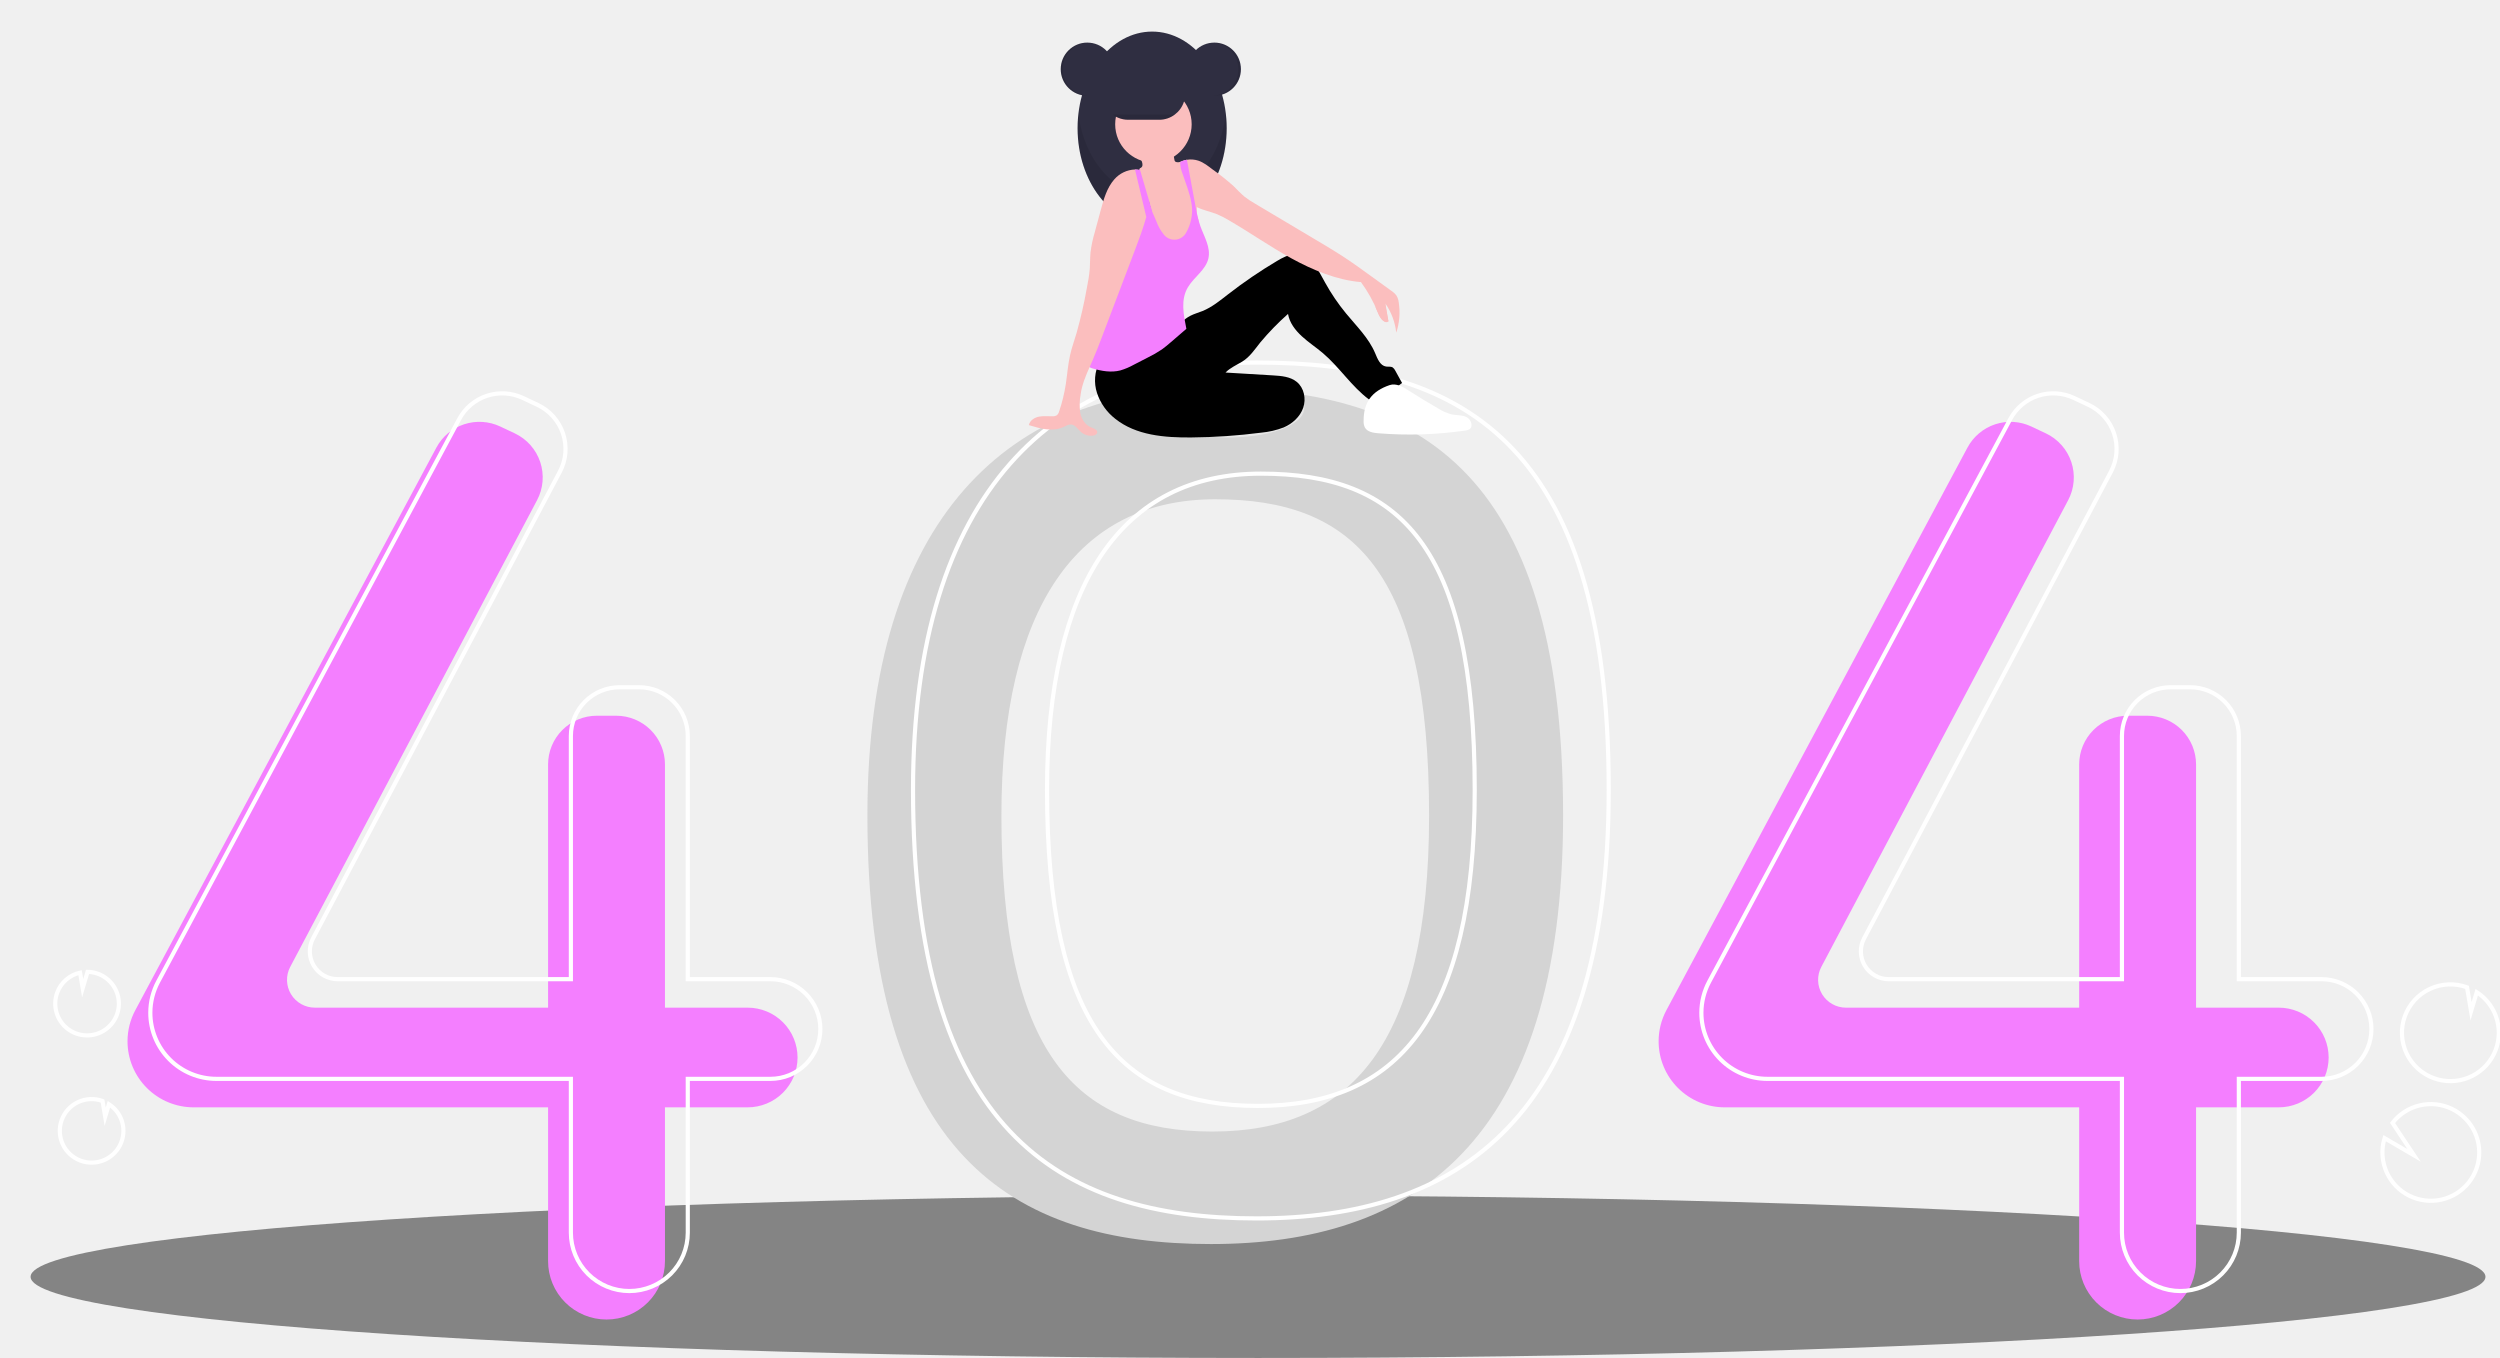
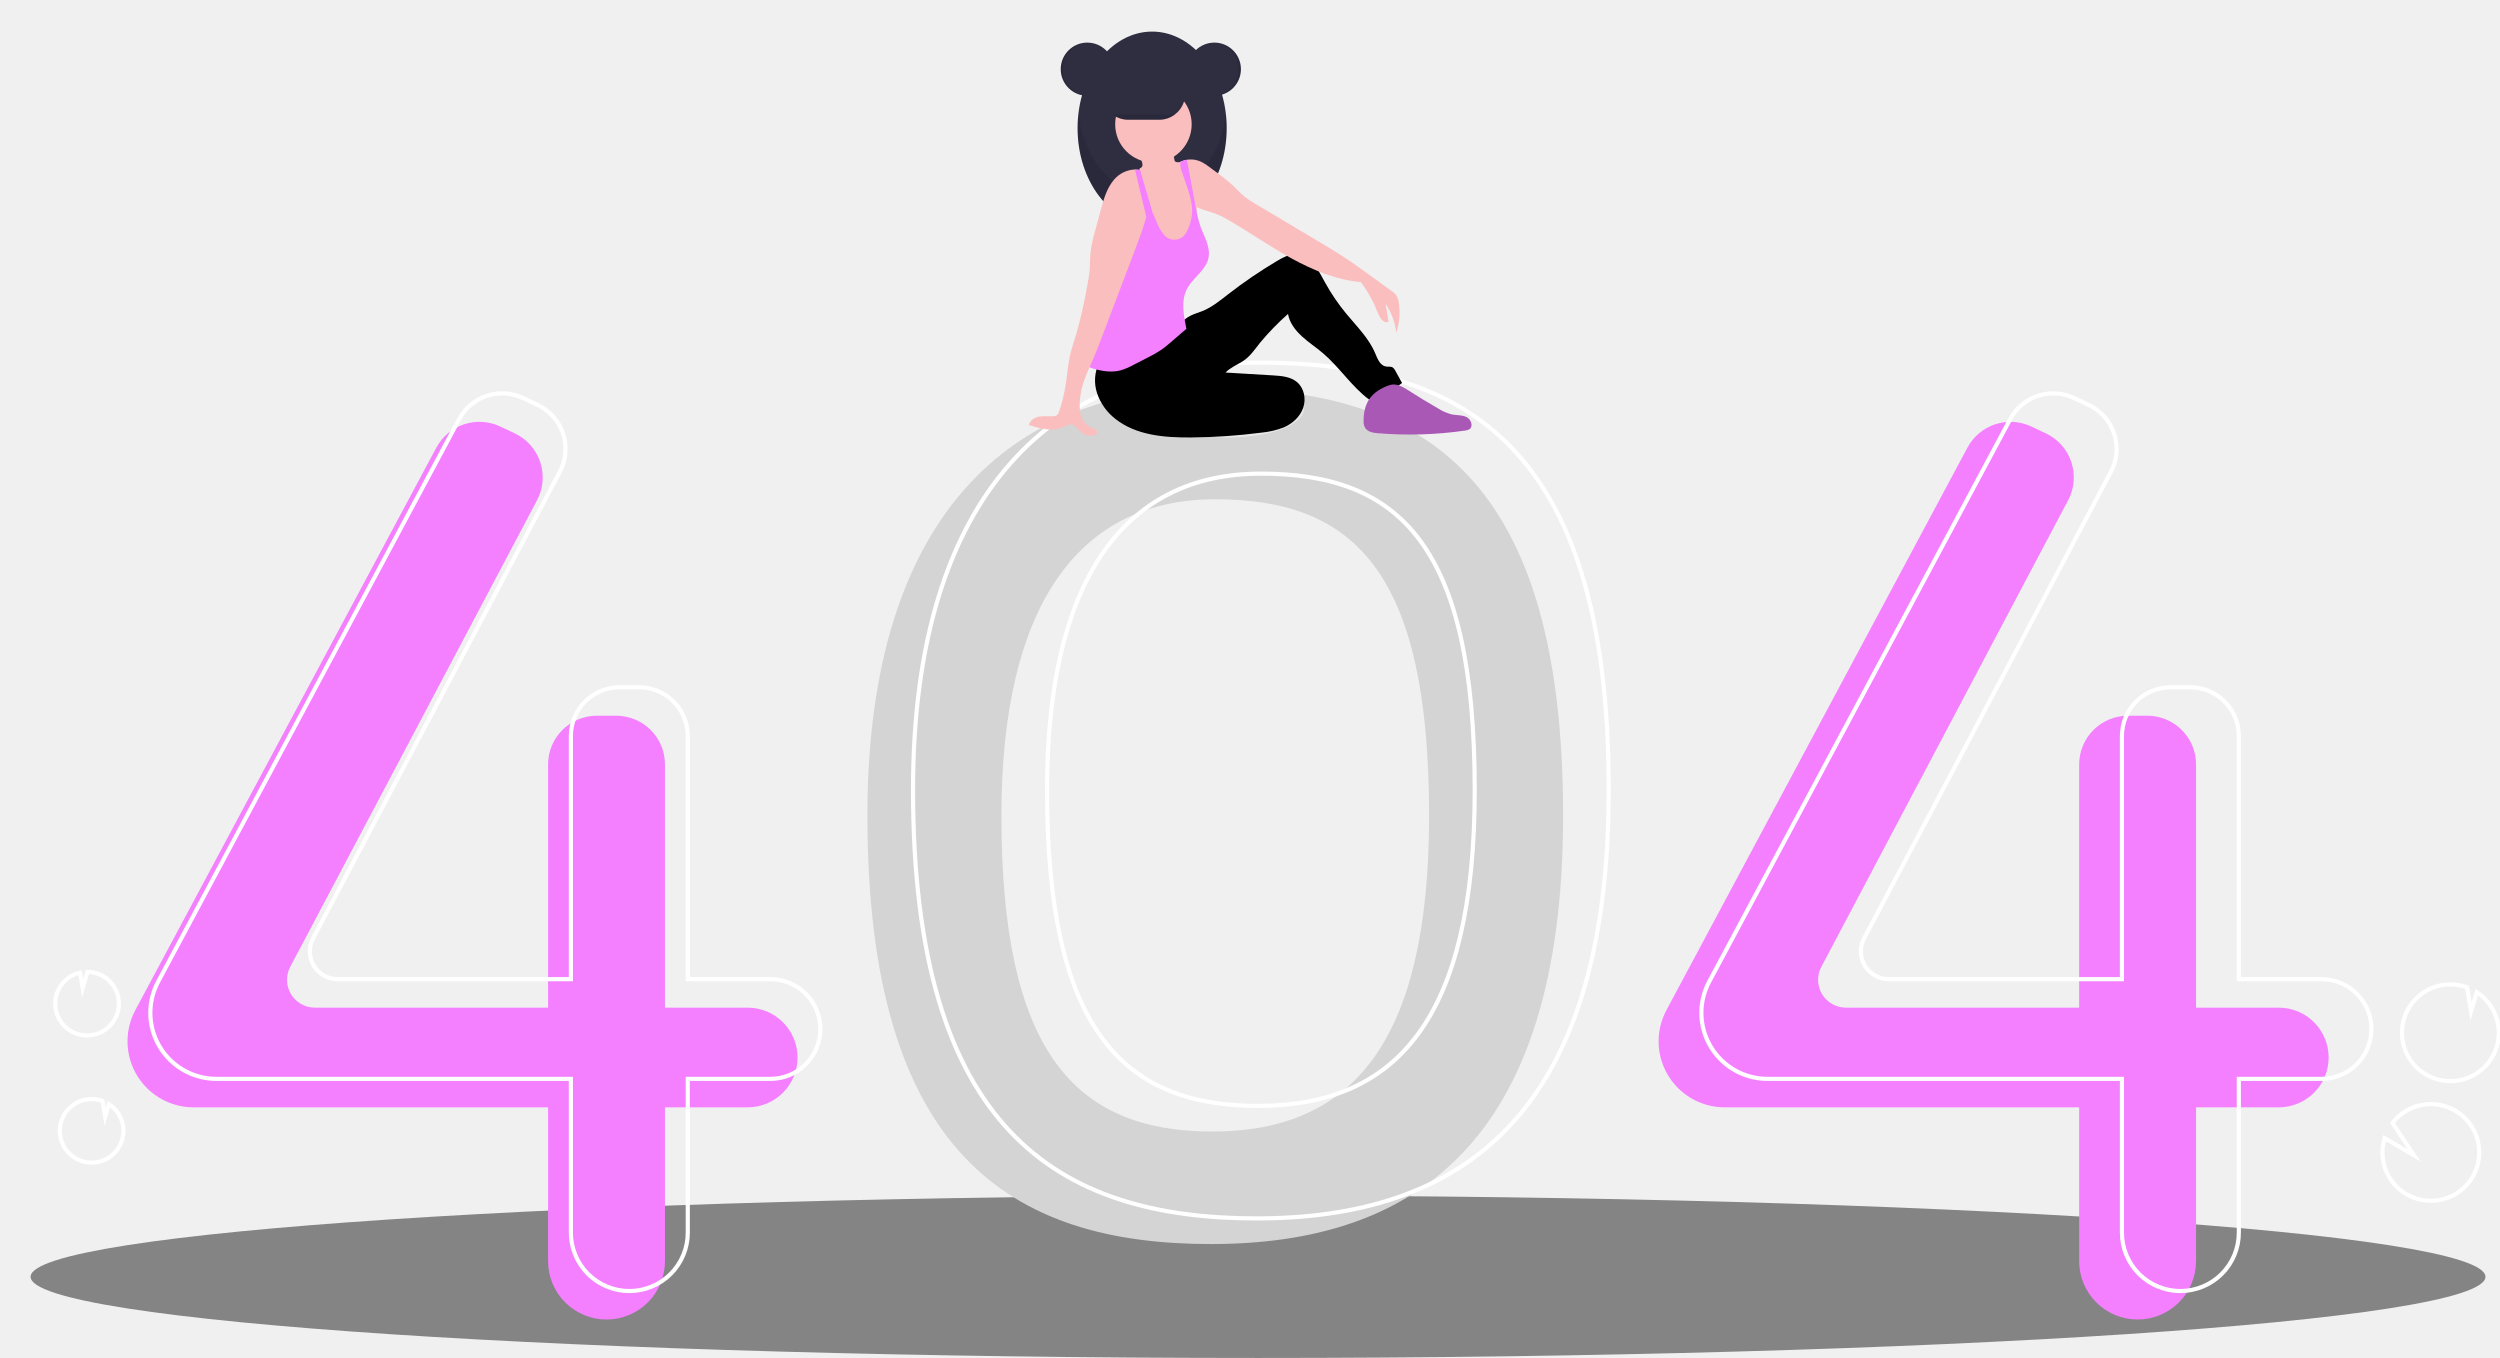
<svg xmlns="http://www.w3.org/2000/svg" width="602" height="327" viewBox="0 0 602 327" fill="none">
  <g clip-path="url(#clip0)">
    <path d="M302.932 327C466.17 327 598.5 318.249 598.5 307.454C598.5 296.659 466.17 287.908 302.932 287.908C139.695 287.908 7.365 296.659 7.365 307.454C7.365 318.249 139.695 327 302.932 327Z" fill="#848484" />
    <path d="M291.602 93.477C243.447 93.477 208.871 124.339 208.871 196.351C208.871 277.964 243.447 299.567 291.602 299.567C339.758 299.567 376.394 275.906 376.394 196.351C376.393 111.308 339.758 93.477 291.602 93.477ZM291.919 272.477C258.565 272.477 241.14 252.93 241.14 196.403C241.14 146.527 259.278 120.224 292.632 120.224C325.986 120.224 344.125 137.501 344.125 196.403C344.125 251.505 325.273 272.477 291.919 272.477Z" fill="#d4d4d4" />
    <path d="M180.035 242.644H160.125V184.076C160.125 180.965 158.888 177.982 156.686 175.782C154.484 173.583 151.497 172.347 148.383 172.347H143.718C142.176 172.347 140.649 172.65 139.224 173.24C137.8 173.829 136.505 174.693 135.415 175.782C134.325 176.871 133.46 178.164 132.87 179.587C132.279 181.01 131.976 182.536 131.976 184.076V242.644H75.815C74.66 242.644 73.524 242.345 72.518 241.778C71.512 241.21 70.67 240.392 70.074 239.404C69.478 238.415 69.147 237.29 69.115 236.136C69.082 234.983 69.349 233.84 69.888 232.82L129.328 120.441C130.069 119.04 130.518 117.503 130.648 115.924C130.779 114.345 130.587 112.755 130.085 111.252C129.584 109.749 128.782 108.363 127.729 107.177C126.677 105.992 125.394 105.032 123.96 104.355L120.451 102.7C117.727 101.415 114.612 101.225 111.751 102.17C108.89 103.115 106.502 105.122 105.082 107.777L32.587 243.245C31.353 245.552 30.707 248.127 30.707 250.743C30.707 252.831 31.119 254.9 31.919 256.829C32.719 258.759 33.892 260.512 35.37 261.989C36.849 263.466 38.604 264.638 40.536 265.437C42.468 266.236 44.538 266.648 46.629 266.648H131.976V303.682C131.976 305.528 132.34 307.357 133.047 309.062C133.754 310.768 134.791 312.318 136.098 313.623C137.405 314.929 138.957 315.965 140.664 316.671C142.372 317.378 144.202 317.741 146.05 317.741C147.899 317.741 149.729 317.378 151.436 316.671C153.144 315.965 154.696 314.929 156.003 313.623C157.31 312.318 158.346 310.768 159.054 309.062C159.761 307.357 160.125 305.528 160.125 303.682V266.648H180.035C183.222 266.648 186.278 265.383 188.531 263.132C190.784 260.881 192.05 257.829 192.05 254.646C192.05 251.463 190.784 248.41 188.531 246.159C186.278 243.908 183.222 242.644 180.035 242.644Z" fill="#f47fff" />
    <path d="M548.723 242.644H528.812V184.076C528.812 180.965 527.575 177.982 525.373 175.782C523.171 173.583 520.185 172.347 517.07 172.347H512.405C510.863 172.347 509.336 172.65 507.912 173.24C506.487 173.829 505.193 174.693 504.102 175.782C503.012 176.871 502.147 178.164 501.557 179.587C500.967 181.01 500.663 182.536 500.663 184.076V242.644H444.503C443.347 242.644 442.211 242.345 441.206 241.778C440.2 241.21 439.358 240.392 438.761 239.404C438.165 238.415 437.834 237.29 437.802 236.136C437.769 234.983 438.036 233.84 438.576 232.82L498.015 120.441C498.757 119.04 499.206 117.503 499.336 115.924C499.466 114.345 499.274 112.755 498.773 111.252C498.271 109.749 497.47 108.363 496.417 107.177C495.364 105.992 494.082 105.032 492.647 104.355L489.139 102.7C486.414 101.415 483.299 101.225 480.438 102.17C477.578 103.115 475.19 105.122 473.769 107.777L401.275 243.245C400.04 245.552 399.395 248.127 399.395 250.743C399.395 254.961 401.072 259.006 404.058 261.989C407.044 264.972 411.094 266.648 415.316 266.648H500.663V303.682C500.663 307.411 502.146 310.987 504.786 313.623C507.425 316.26 511.005 317.741 514.738 317.741C518.471 317.741 522.051 316.26 524.69 313.623C527.33 310.987 528.812 307.411 528.812 303.682V266.648H548.723C551.909 266.648 554.965 265.383 557.219 263.132C559.472 260.881 560.738 257.829 560.738 254.646C560.738 251.463 559.472 248.41 557.219 246.159C554.965 243.908 551.909 242.644 548.723 242.644Z" fill="#f47fff" />
    <path d="M185.528 235.785H165.617V177.218C165.617 175.677 165.313 174.152 164.723 172.729C164.133 171.306 163.268 170.013 162.178 168.924C161.088 167.835 159.793 166.971 158.369 166.381C156.944 165.792 155.417 165.489 153.875 165.489H149.21C146.096 165.489 143.109 166.724 140.907 168.924C138.705 171.124 137.468 174.107 137.468 177.218V235.785H81.307C80.152 235.785 79.016 235.487 78.01 234.92C77.004 234.352 76.162 233.534 75.566 232.546C74.97 231.557 74.639 230.432 74.607 229.278C74.574 228.124 74.841 226.982 75.38 225.961L134.82 113.583C135.561 112.182 136.01 110.645 136.141 109.066C136.271 107.486 136.079 105.897 135.578 104.394C135.076 102.891 134.274 101.505 133.222 100.319C132.169 99.134 130.887 98.174 129.452 97.497L125.943 95.842C123.219 94.557 120.104 94.367 117.243 95.312C114.382 96.257 111.995 98.264 110.574 100.919L38.08 236.387C36.845 238.694 36.199 241.269 36.199 243.885V243.885C36.199 248.103 37.877 252.148 40.863 255.131C43.849 258.114 47.898 259.789 52.121 259.789H137.468V296.824C137.468 298.67 137.832 300.498 138.539 302.204C139.247 303.91 140.283 305.46 141.59 306.765C142.897 308.071 144.449 309.106 146.156 309.813C147.864 310.519 149.694 310.883 151.542 310.883H151.543C155.275 310.883 158.855 309.402 161.495 306.765C164.134 304.129 165.617 300.553 165.617 296.824V259.789H185.528C187.105 259.789 188.668 259.479 190.125 258.876C191.583 258.273 192.908 257.388 194.023 256.274C195.139 255.16 196.024 253.836 196.628 252.38C197.232 250.924 197.542 249.364 197.542 247.787V247.787C197.542 246.211 197.232 244.651 196.628 243.194C196.024 241.738 195.139 240.415 194.023 239.301C192.908 238.186 191.583 237.302 190.125 236.699C188.668 236.096 187.105 235.785 185.528 235.785V235.785Z" stroke="#ffffff" stroke-miterlimit="10" />
    <path d="M559.022 235.785H539.111V177.218C539.111 174.107 537.874 171.124 535.672 168.924C533.47 166.724 530.484 165.489 527.369 165.489H522.704C521.162 165.489 519.635 165.792 518.211 166.381C516.786 166.971 515.492 167.835 514.401 168.924C513.311 170.013 512.446 171.306 511.856 172.729C511.266 174.152 510.962 175.677 510.962 177.218V235.785H454.801C453.646 235.785 452.51 235.487 451.504 234.92C450.498 234.352 449.656 233.534 449.06 232.546C448.464 231.557 448.133 230.432 448.101 229.278C448.068 228.124 448.335 226.982 448.875 225.961L508.314 113.583C509.055 112.182 509.505 110.645 509.635 109.066C509.765 107.486 509.573 105.897 509.072 104.394C508.57 102.891 507.769 101.505 506.716 100.319C505.663 99.134 504.381 98.174 502.946 97.497L499.437 95.842C496.713 94.557 493.598 94.367 490.737 95.312C487.876 96.257 485.489 98.264 484.068 100.919L411.574 236.387C410.339 238.694 409.693 241.269 409.693 243.885C409.693 248.103 411.371 252.148 414.357 255.131C417.343 258.114 421.392 259.789 425.615 259.789H510.962V296.824C510.962 300.553 512.445 304.129 515.084 306.765C517.724 309.402 521.304 310.883 525.037 310.883V310.883C528.769 310.883 532.349 309.402 534.989 306.765C537.628 304.129 539.111 300.553 539.111 296.824V259.789H559.022C560.6 259.789 562.162 259.479 563.62 258.876C565.077 258.273 566.402 257.388 567.518 256.274C568.633 255.16 569.518 253.836 570.122 252.38C570.726 250.924 571.037 249.364 571.037 247.787V247.787C571.037 244.604 569.771 241.552 567.518 239.301C565.264 237.05 562.208 235.785 559.022 235.785V235.785Z" stroke="#ffffff" stroke-miterlimit="10" />
    <path d="M302.589 87.305C254.433 87.305 219.857 118.167 219.857 190.178C219.857 271.791 254.433 293.395 302.589 293.395C350.745 293.395 387.38 269.734 387.38 190.178C387.38 105.136 350.745 87.305 302.589 87.305ZM302.905 266.305C269.551 266.305 252.126 246.758 252.126 190.231C252.126 140.354 270.265 114.052 303.619 114.052C336.973 114.052 355.111 131.329 355.111 190.231C355.111 245.333 336.259 266.305 302.905 266.305V266.305Z" stroke="#ffffff" stroke-miterlimit="10" />
    <path d="M586.08 259.638C588.771 260.614 591.729 260.565 594.387 259.503C597.046 258.44 599.22 256.438 600.495 253.877C601.771 251.316 602.058 248.376 601.303 245.617C600.548 242.858 598.803 240.473 596.4 238.916L595.032 243.517L594.062 237.749C594.053 237.745 594.043 237.741 594.033 237.738C592.593 237.215 591.064 236.981 589.534 237.049C588.003 237.117 586.501 237.485 585.113 238.133C583.725 238.781 582.479 239.695 581.445 240.824C580.411 241.953 579.61 243.275 579.088 244.714C578.565 246.152 578.332 247.679 578.4 249.208C578.469 250.737 578.839 252.237 579.488 253.623C580.137 255.009 581.054 256.254 582.185 257.286C583.316 258.318 584.639 259.117 586.08 259.638H586.08Z" stroke="#ffffff" stroke-miterlimit="10" />
    <path d="M573.867 279.524C574.329 282.155 575.684 284.547 577.702 286.298C579.721 288.05 582.281 289.055 584.954 289.145C587.626 289.235 590.248 288.404 592.38 286.792C594.512 285.18 596.025 282.885 596.664 280.291C597.303 277.697 597.029 274.963 595.89 272.547C594.75 270.131 592.813 268.179 590.404 267.02C587.995 265.861 585.261 265.564 582.659 266.18C580.057 266.796 577.746 268.287 576.114 270.402L581.309 278.214L574.21 274.068C573.66 275.833 573.542 277.704 573.867 279.524V279.524Z" stroke="#ffffff" stroke-miterlimit="10" />
    <path d="M13.762 239.065C14.2 237.859 14.934 236.782 15.898 235.934C16.862 235.086 18.024 234.493 19.277 234.212L19.908 237.957L21.077 234.023C22.701 234.048 24.275 234.586 25.573 235.563C26.87 236.539 27.823 237.901 28.295 239.454C28.766 241.006 28.732 242.668 28.196 244.2C27.66 245.731 26.651 247.053 25.314 247.974C23.977 248.896 22.382 249.369 20.759 249.325C19.135 249.282 17.567 248.724 16.282 247.733C14.996 246.741 14.06 245.367 13.607 243.809C13.154 242.251 13.208 240.59 13.762 239.065V239.065Z" stroke="#ffffff" stroke-miterlimit="10" />
    <path d="M19.447 279.505C21.216 280.146 23.159 280.114 24.905 279.416C26.652 278.718 28.081 277.402 28.919 275.72C29.757 274.037 29.945 272.105 29.449 270.292C28.953 268.48 27.806 266.913 26.228 265.89L25.329 268.913L24.692 265.124C24.686 265.121 24.679 265.118 24.672 265.116C23.727 264.773 22.723 264.62 21.717 264.665C20.712 264.71 19.726 264.952 18.815 265.378C16.974 266.238 15.551 267.793 14.858 269.701C14.165 271.609 14.259 273.714 15.12 275.552C15.98 277.391 17.537 278.813 19.447 279.505V279.505Z" stroke="#ffffff" stroke-miterlimit="10" />
    <path d="M261.824 23.061C265.358 23.061 268.223 20.195 268.223 16.66C268.223 13.124 265.358 10.259 261.824 10.259C258.289 10.259 255.424 13.124 255.424 16.66C255.424 20.195 258.289 23.061 261.824 23.061Z" fill="#2F2E41" />
    <path d="M277.433 54.129C287.347 54.129 295.384 43.714 295.384 30.867C295.384 18.02 287.347 7.605 277.433 7.605C267.519 7.605 259.482 18.02 259.482 30.867C259.482 43.714 267.519 54.129 277.433 54.129Z" fill="#2F2E41" />
    <path opacity="0.1" d="M277.433 47.103C268.441 47.103 260.993 38.535 259.686 27.354C259.55 28.52 259.482 29.693 259.482 30.867C259.482 43.714 267.519 54.129 277.433 54.129C287.347 54.129 295.384 43.714 295.384 30.867C295.384 29.693 295.316 28.52 295.18 27.354C293.873 38.535 286.425 47.103 277.433 47.103Z" fill="black" />
    <path d="M313.959 98.991C313.574 100.575 311.912 101.844 310.071 102.731C306.201 104.595 301.427 105.151 296.796 105.337C295.615 105.409 294.43 105.387 293.252 105.272C290.97 105.051 288.829 104.067 287.175 102.478C287.057 102.401 286.961 102.295 286.895 102.171C286.828 102.047 286.795 101.907 286.797 101.766C286.799 101.626 286.837 101.487 286.907 101.365C286.977 101.243 287.077 101.14 287.197 101.067C289.662 98.359 293.776 96.698 297.92 95.502C301.062 94.595 306.542 92.247 309.969 92.564C313.289 92.871 314.446 96.99 313.959 98.991Z" fill="#ffffff" />
    <path opacity="0.1" d="M313.959 98.991C313.574 100.575 311.912 101.844 310.071 102.731C306.201 104.595 301.427 105.151 296.796 105.337C295.615 105.409 294.43 105.387 293.252 105.272C290.97 105.051 288.829 104.067 287.175 102.478C287.057 102.401 286.961 102.295 286.895 102.171C286.828 102.047 286.795 101.907 286.797 101.766C286.799 101.626 286.837 101.487 286.907 101.365C286.977 101.243 287.077 101.14 287.197 101.067C289.662 98.359 293.776 96.698 297.92 95.502C301.062 94.595 306.542 92.247 309.969 92.564C313.289 92.871 314.446 96.99 313.959 98.991Z" fill="black" />
    <path d="M264.751 87.149C263.57 89.465 263.356 92.155 264.157 94.628C264.971 97.083 266.495 99.241 268.536 100.829C273.544 104.843 280.436 105.396 286.853 105.34C292.478 105.291 298.094 104.906 303.672 104.187C305.542 104.021 307.379 103.595 309.13 102.92C311.224 102.013 313.065 100.351 313.81 98.193C314.556 96.036 314.027 93.394 312.256 91.955C310.7 90.69 308.554 90.516 306.552 90.395L295.099 89.707C296.231 88.561 297.738 87.914 299.115 87.081C300.944 85.977 302.158 84.122 303.487 82.45C305.535 80.001 307.764 77.71 310.154 75.594C310.526 77.733 311.879 79.489 313.471 80.965C315.063 82.44 316.898 83.628 318.553 85.033C322.56 88.436 325.446 93.055 329.66 96.197C332.56 95.435 335.27 94.082 337.621 92.222L335.983 89.254C335.847 88.948 335.634 88.683 335.366 88.484C334.902 88.198 334.305 88.345 333.766 88.264C332.327 88.049 331.699 86.387 331.134 85.046C329.584 81.363 326.616 78.506 324.081 75.418C322.21 73.139 320.551 70.694 319.123 68.114C318.271 66.575 317.492 64.972 316.336 63.647C315.181 62.321 313.561 61.279 311.803 61.275C310.249 61.272 308.816 62.06 307.48 62.854C303.411 65.271 299.496 67.939 295.758 70.842C293.802 72.361 291.858 73.966 289.563 74.897C288.597 75.289 287.578 75.557 286.651 76.034C285.028 76.87 283.795 78.284 282.469 79.539C277.738 84.016 271.26 86.917 264.751 87.149Z" fill="#000000" />
    <path d="M288.698 55.284C288.645 56.653 288.354 58.001 287.838 59.27C287.577 59.903 287.188 60.475 286.696 60.95C286.203 61.426 285.618 61.795 284.977 62.035C284.067 62.279 283.112 62.31 282.188 62.125C281.382 62.041 280.605 61.776 279.915 61.351C278.841 60.612 278.306 59.295 278.111 58.005C277.916 56.717 278.003 55.401 277.878 54.104C277.756 53.056 277.557 52.019 277.282 51C277.198 50.661 277.112 50.324 277.027 49.987C276.945 49.65 276.863 49.312 276.789 48.975C276.72 48.658 276.656 48.34 276.601 48.02C276.556 47.75 276.515 47.478 276.486 47.205C276.458 46.395 276.323 45.592 276.085 44.818C275.86 44.316 275.58 43.84 275.248 43.402C275.106 43.199 274.968 42.996 274.842 42.785C274.476 42.237 274.306 41.582 274.36 40.926C274.375 40.824 274.399 40.724 274.433 40.627C274.446 40.59 274.46 40.553 274.475 40.517C274.616 40.478 274.745 40.407 274.851 40.307C274.957 40.208 275.038 40.084 275.086 39.947C275.139 39.651 275.114 39.347 275.012 39.065C274.896 38.67 274.736 38.289 274.536 37.93C274.405 37.692 273.96 37.265 273.957 36.993C273.951 36.447 275.018 36.006 275.451 35.791C276.771 35.13 278.242 34.831 279.715 34.926C280.66 34.99 281.684 35.28 282.205 36.072C282.673 36.785 282.611 37.709 282.811 38.538C282.832 38.659 282.883 38.772 282.959 38.868C283.061 38.961 283.189 39.02 283.326 39.036C283.557 39.083 283.794 39.092 284.028 39.065H284.03C284.092 39.06 284.153 39.051 284.214 39.038C284.578 38.971 284.923 38.822 285.222 38.602C285.416 38.551 285.611 38.509 285.807 38.476C285.815 38.475 285.823 38.474 285.831 38.471C286.613 40.94 286.714 43.586 287.354 46.099C287.671 47.35 288.125 48.585 288.189 49.871C288.194 49.928 288.196 49.985 288.197 50.043C288.207 50.457 288.174 50.874 288.191 51.286C288.197 51.471 288.218 51.656 288.253 51.839C288.323 52.132 288.41 52.42 288.514 52.703L288.519 52.717C288.548 52.808 288.577 52.9 288.6 52.992C288.617 53.059 288.633 53.125 288.645 53.192L288.647 53.197C288.762 53.887 288.78 54.589 288.698 55.284Z" fill="#FBBEBE" />
    <path d="M277.745 39.141C282.831 39.141 286.954 35.017 286.954 29.93C286.954 24.843 282.831 20.719 277.745 20.719C272.658 20.719 268.535 24.843 268.535 29.93C268.535 35.017 272.658 39.141 277.745 39.141Z" fill="#FBBEBE" />
    <path d="M336.214 80.117C335.948 77.604 335.054 75.198 333.617 73.119C333.856 74.54 334.095 75.96 334.335 77.38C334.037 77.466 333.72 77.464 333.423 77.372C333.127 77.281 332.863 77.105 332.665 76.866C332.277 76.382 331.98 75.831 331.789 75.241C330.743 72.643 329.375 70.187 327.717 67.93C321.854 67.441 316.058 65.01 310.903 62.177C305.745 59.345 300.919 55.949 295.83 52.997C294.948 52.464 294.029 51.994 293.08 51.592C291.488 50.953 289.701 50.622 288.191 49.871C288.09 49.821 287.988 49.768 287.889 49.714C287.548 49.528 287.225 49.311 286.924 49.066C286.761 48.934 286.607 48.792 286.462 48.641C285.709 47.765 285.112 46.766 284.696 45.687C283.886 43.895 283.598 41.733 282.789 39.941C283.161 39.593 283.578 39.298 284.03 39.065H284.032C284.097 39.03 284.163 38.998 284.23 38.966C284.55 38.816 284.882 38.694 285.224 38.603C285.418 38.551 285.613 38.509 285.809 38.476C285.817 38.475 285.825 38.474 285.833 38.471C286.745 38.323 287.679 38.397 288.557 38.687C289.84 39.121 290.921 39.987 292 40.807C293.752 42.042 295.433 43.375 297.034 44.801C297.924 45.653 298.735 46.59 299.692 47.364C300.487 47.978 301.326 48.533 302.201 49.027C307.378 52.112 312.556 55.196 317.735 58.28C319.488 59.325 321.242 60.369 322.956 61.474C325.56 63.154 328.07 64.975 330.578 66.793C332.056 67.864 333.534 68.936 335.011 70.008C335.496 70.317 335.921 70.71 336.268 71.169C336.574 71.691 336.764 72.272 336.825 72.873C337.196 75.302 336.986 77.784 336.214 80.117Z" fill="#FBBEBE" />
    <path d="M290.984 62.211C290.362 64.998 287.546 66.683 286.074 69.13C284.245 72.169 284.991 75.7 285.678 79.18C284.423 80.262 283.168 81.344 281.911 82.426C281.218 83.02 280.525 83.618 279.779 84.145C278.691 84.874 277.554 85.527 276.376 86.099C275.265 86.671 274.154 87.243 273.042 87.815C272.009 88.396 270.914 88.86 269.778 89.198C267.589 89.76 265.263 89.367 263.096 88.716C262.841 88.649 262.595 88.549 262.366 88.418C262.231 88.337 262.113 88.23 262.019 88.104C261.806 87.721 261.728 87.277 261.799 86.844C262.019 83.197 262.91 79.626 263.799 76.082C264.273 73.956 264.912 71.87 265.708 69.842C266.488 68.105 267.386 66.422 268.394 64.806C269.507 62.772 270.825 60.858 272.327 59.093C273.059 58.414 273.675 57.62 274.151 56.742C274.705 55.478 274.491 54.027 274.603 52.65C274.689 51.616 274.964 50.606 275.413 49.67V49.668C275.654 49.164 275.944 48.685 276.278 48.238C276.43 48.591 276.581 48.944 276.732 49.295C276.832 49.526 276.931 49.757 277.029 49.987C277.157 50.283 277.284 50.579 277.41 50.874C277.773 51.72 278.137 52.566 278.499 53.411C278.891 54.475 279.45 55.471 280.154 56.36C280.476 56.815 280.91 57.179 281.415 57.416C281.919 57.654 282.477 57.756 283.033 57.713C283.589 57.671 284.124 57.485 284.587 57.173C285.049 56.862 285.423 56.436 285.672 55.937C286.196 55.005 286.576 53.999 286.799 52.953C287.107 51.68 287.15 50.356 286.924 49.066C286.547 46.58 285.491 44.042 284.723 41.733C284.41 40.963 284.229 40.146 284.187 39.316C284.189 39.223 284.198 39.13 284.215 39.038C284.22 39.015 284.225 38.99 284.229 38.966C284.549 38.816 284.882 38.694 285.224 38.602C285.417 38.551 285.612 38.509 285.809 38.476C286.485 42.136 287.162 45.795 287.84 49.455C287.855 49.54 287.873 49.626 287.888 49.714C287.985 50.238 288.083 50.763 288.193 51.286C288.291 51.76 288.397 52.233 288.516 52.703L288.52 52.717C288.561 52.877 288.603 53.034 288.647 53.192L288.648 53.197C288.769 53.628 288.903 54.055 289.054 54.477C289.972 57.017 291.572 59.574 290.984 62.211Z" fill="#f47fff" />
-     <path d="M328.358 101.374C328.329 101.911 328.433 102.447 328.661 102.934C329.237 103.987 330.62 104.227 331.817 104.325C338.808 104.9 345.841 104.686 352.783 103.686C353.16 103.661 353.525 103.547 353.85 103.355C354.837 102.663 354.229 100.976 353.151 100.436C352.073 99.896 350.794 100.026 349.612 99.792C348.437 99.496 347.318 99.011 346.299 98.355C343.901 96.977 341.537 95.54 339.209 94.045C337.823 93.154 336.187 92.204 334.625 92.732C330.396 94.163 328.33 96.811 328.358 101.374Z" fill="#ffffff" />
+     <path d="M328.358 101.374C328.329 101.911 328.433 102.447 328.661 102.934C329.237 103.987 330.62 104.227 331.817 104.325C338.808 104.9 345.841 104.686 352.783 103.686C353.16 103.661 353.525 103.547 353.85 103.355C354.837 102.663 354.229 100.976 353.151 100.436C352.073 99.896 350.794 100.026 349.612 99.792C348.437 99.496 347.318 99.011 346.299 98.355C343.901 96.977 341.537 95.54 339.209 94.045C337.823 93.154 336.187 92.204 334.625 92.732C330.396 94.163 328.33 96.811 328.358 101.374Z" fill="#a959b5" />
    <path d="M276.824 48.78V48.782C276.813 48.847 276.802 48.911 276.788 48.975C276.771 49.081 276.751 49.189 276.731 49.295C276.537 50.287 276.3 51.273 276.027 52.254C275.277 54.962 274.274 57.627 273.278 60.253C270.606 67.294 267.933 74.336 265.26 81.378C264.585 83.152 263.912 84.927 263.146 86.664C262.89 87.244 262.626 87.828 262.364 88.418C261.424 90.53 260.522 92.711 260.222 94.959C259.943 96.439 259.911 97.954 260.127 99.445C260.427 100.918 261.321 102.358 262.722 102.903C263.405 103.17 264.384 103.527 264.197 104.237C264.095 104.628 263.652 104.818 263.254 104.884C262.728 104.968 262.191 104.935 261.679 104.787C261.168 104.64 260.695 104.382 260.294 104.031C259.547 103.368 258.972 102.336 257.978 102.225C257.29 102.15 256.656 102.562 256.025 102.851C253.453 104.027 250.456 103.204 247.754 102.369C247.966 101.274 249.065 100.553 250.156 100.334C251.247 100.114 252.376 100.27 253.489 100.241C253.845 100.26 254.199 100.169 254.502 99.98C254.773 99.731 254.964 99.405 255.048 99.046C255.765 96.922 256.298 94.74 256.642 92.524C257.001 90.208 257.151 87.857 257.663 85.57C258.061 83.785 258.676 82.057 259.203 80.306C260.223 76.699 261.061 73.043 261.713 69.352C262.043 67.819 262.279 66.267 262.42 64.704C262.509 63.409 262.467 62.107 262.592 60.815C262.801 59.136 263.152 57.477 263.639 55.855C264.117 54.087 264.594 52.319 265.071 50.552C265.778 47.937 266.536 45.221 268.328 43.188C268.951 42.472 269.713 41.892 270.569 41.483C271.425 41.075 272.355 40.846 273.303 40.812C273.658 40.811 274.013 40.849 274.36 40.926C274.417 40.94 274.475 40.954 274.533 40.969C274.911 41.068 275.274 41.218 275.612 41.416C276.164 41.065 276.445 41.188 276.812 41.73C277.133 42.303 277.285 42.956 277.249 43.612C277.28 45.345 277.138 47.076 276.824 48.78Z" fill="#FBBEBE" />
    <path d="M277.433 50.85L277.41 50.874L277.284 51L276.029 52.254L275.414 49.67L273.305 40.812C273.66 40.811 274.014 40.849 274.361 40.926C274.376 40.824 274.401 40.724 274.435 40.627L274.535 40.969L275.25 43.402L276.603 48.02L276.826 48.78V48.782L277.433 50.85Z" fill="#f47fff" />
    <path d="M285.397 22.59C285.396 23.41 285.233 24.222 284.918 24.98C284.603 25.737 284.142 26.425 283.561 27.004C283.351 27.214 283.125 27.409 282.886 27.587C281.809 28.399 280.497 28.839 279.148 28.84H271.66C270.005 28.837 268.419 28.178 267.25 27.007C266.081 25.835 265.424 24.248 265.424 22.593C265.424 20.938 266.081 19.351 267.25 18.179C268.419 17.008 270.005 16.349 271.66 16.346H279.148C280.803 16.351 282.389 17.01 283.56 18.179C284.73 19.349 285.391 20.935 285.397 22.59Z" fill="#2F2E41" />
    <path d="M292.417 23.061C295.952 23.061 298.817 20.195 298.817 16.66C298.817 13.124 295.952 10.259 292.417 10.259C288.883 10.259 286.018 13.124 286.018 16.66C286.018 20.195 288.883 23.061 292.417 23.061Z" fill="#2F2E41" />
    <path opacity="0.1" d="M292.261 10.259C292.183 10.259 292.105 10.262 292.027 10.265C293.683 10.325 295.251 11.025 296.4 12.218C297.55 13.41 298.193 15.003 298.193 16.66C298.193 18.317 297.55 19.909 296.4 21.102C295.251 22.294 293.683 22.994 292.027 23.055C292.105 23.058 292.183 23.061 292.261 23.061C293.959 23.061 295.587 22.386 296.787 21.186C297.987 19.985 298.661 18.357 298.661 16.66C298.661 14.962 297.987 13.334 296.787 12.133C295.587 10.933 293.959 10.259 292.261 10.259Z" fill="black" />
    <path opacity="0.1" d="M261.824 10.259C261.902 10.259 261.98 10.262 262.058 10.265C260.402 10.325 258.835 11.025 257.685 12.218C256.535 13.41 255.892 15.003 255.892 16.66C255.892 18.317 256.535 19.909 257.685 21.102C258.835 22.294 260.402 22.994 262.058 23.055C261.98 23.058 261.902 23.061 261.824 23.061C260.127 23.059 258.501 22.384 257.302 21.184C256.103 19.984 255.43 18.356 255.43 16.66C255.43 14.963 256.103 13.336 257.302 12.136C258.501 10.935 260.127 10.26 261.824 10.259Z" fill="black" />
    <path opacity="0.1" d="M282.885 27.587C281.808 28.399 280.496 28.839 279.147 28.84H271.658C270.309 28.839 268.997 28.399 267.92 27.587H282.885Z" fill="black" />
    <path d="M331.244 73.968C331.244 73.968 332.857 78.618 334.334 77.38L333.157 71.302L331.244 73.968Z" fill="#FBBEBE" />
  </g>
  <defs>
    <clipPath id="clip0">
      <rect width="602" height="327" fill="white" />
    </clipPath>
  </defs>
</svg>
